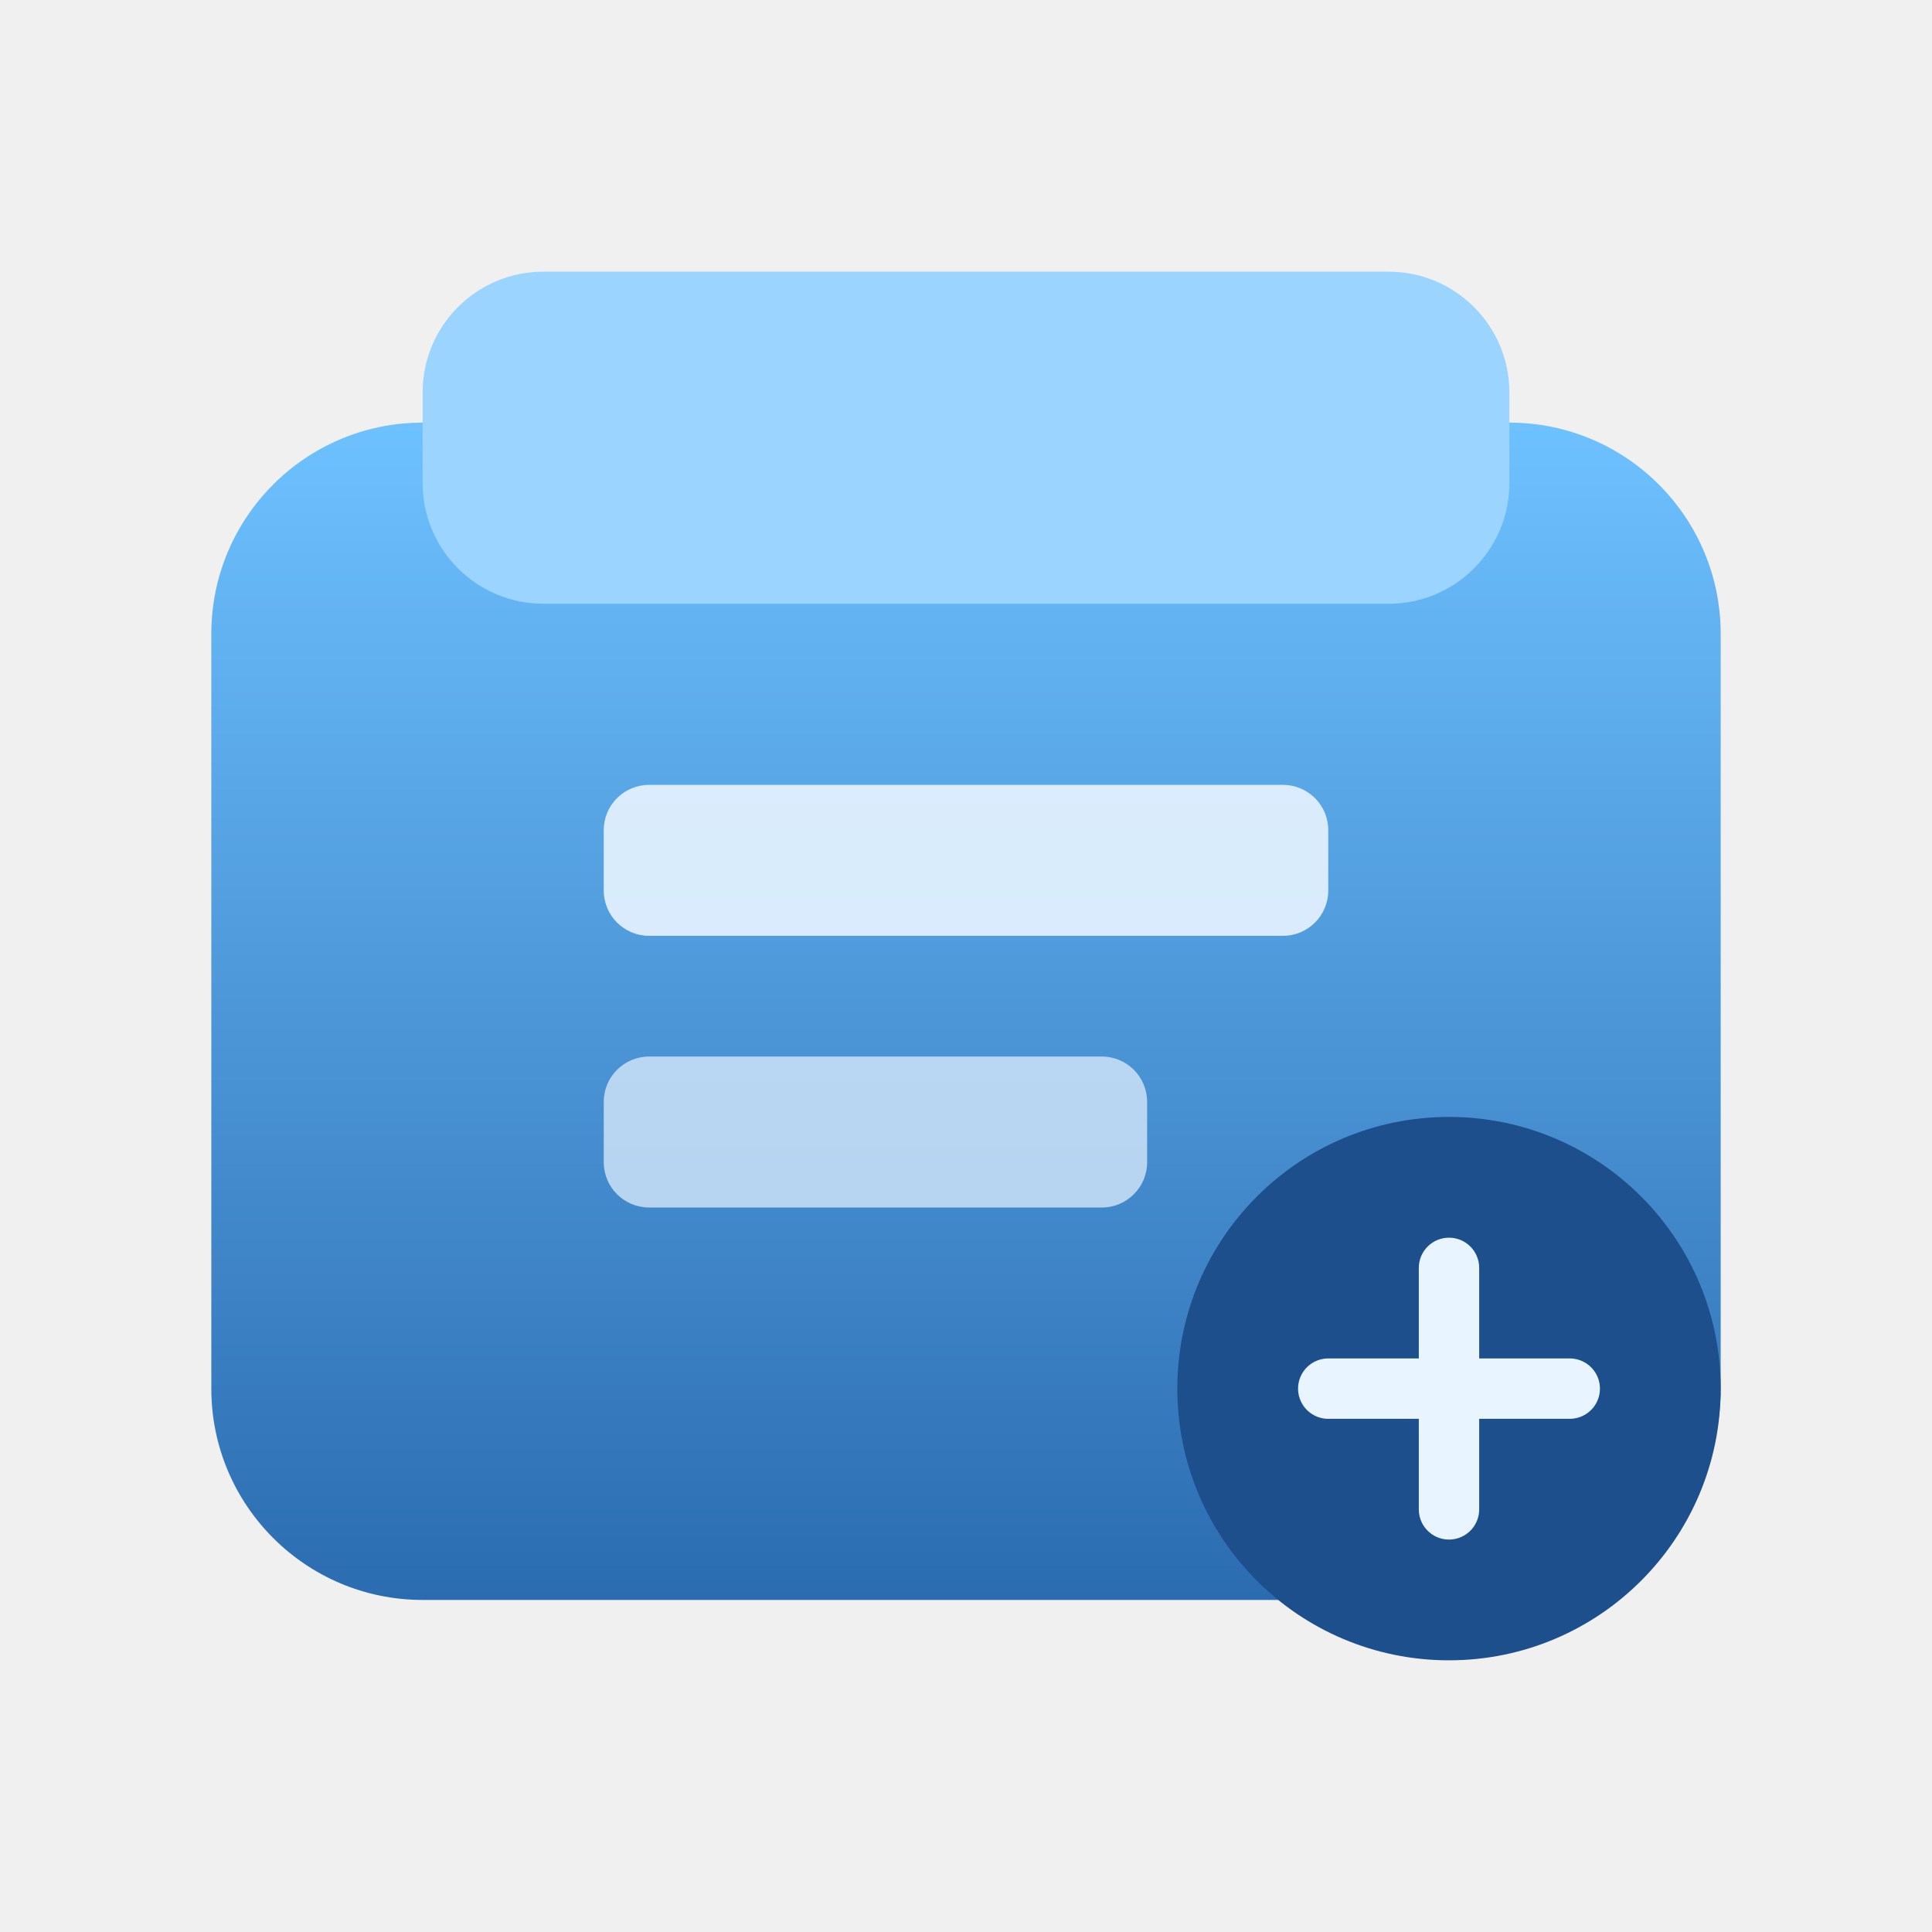
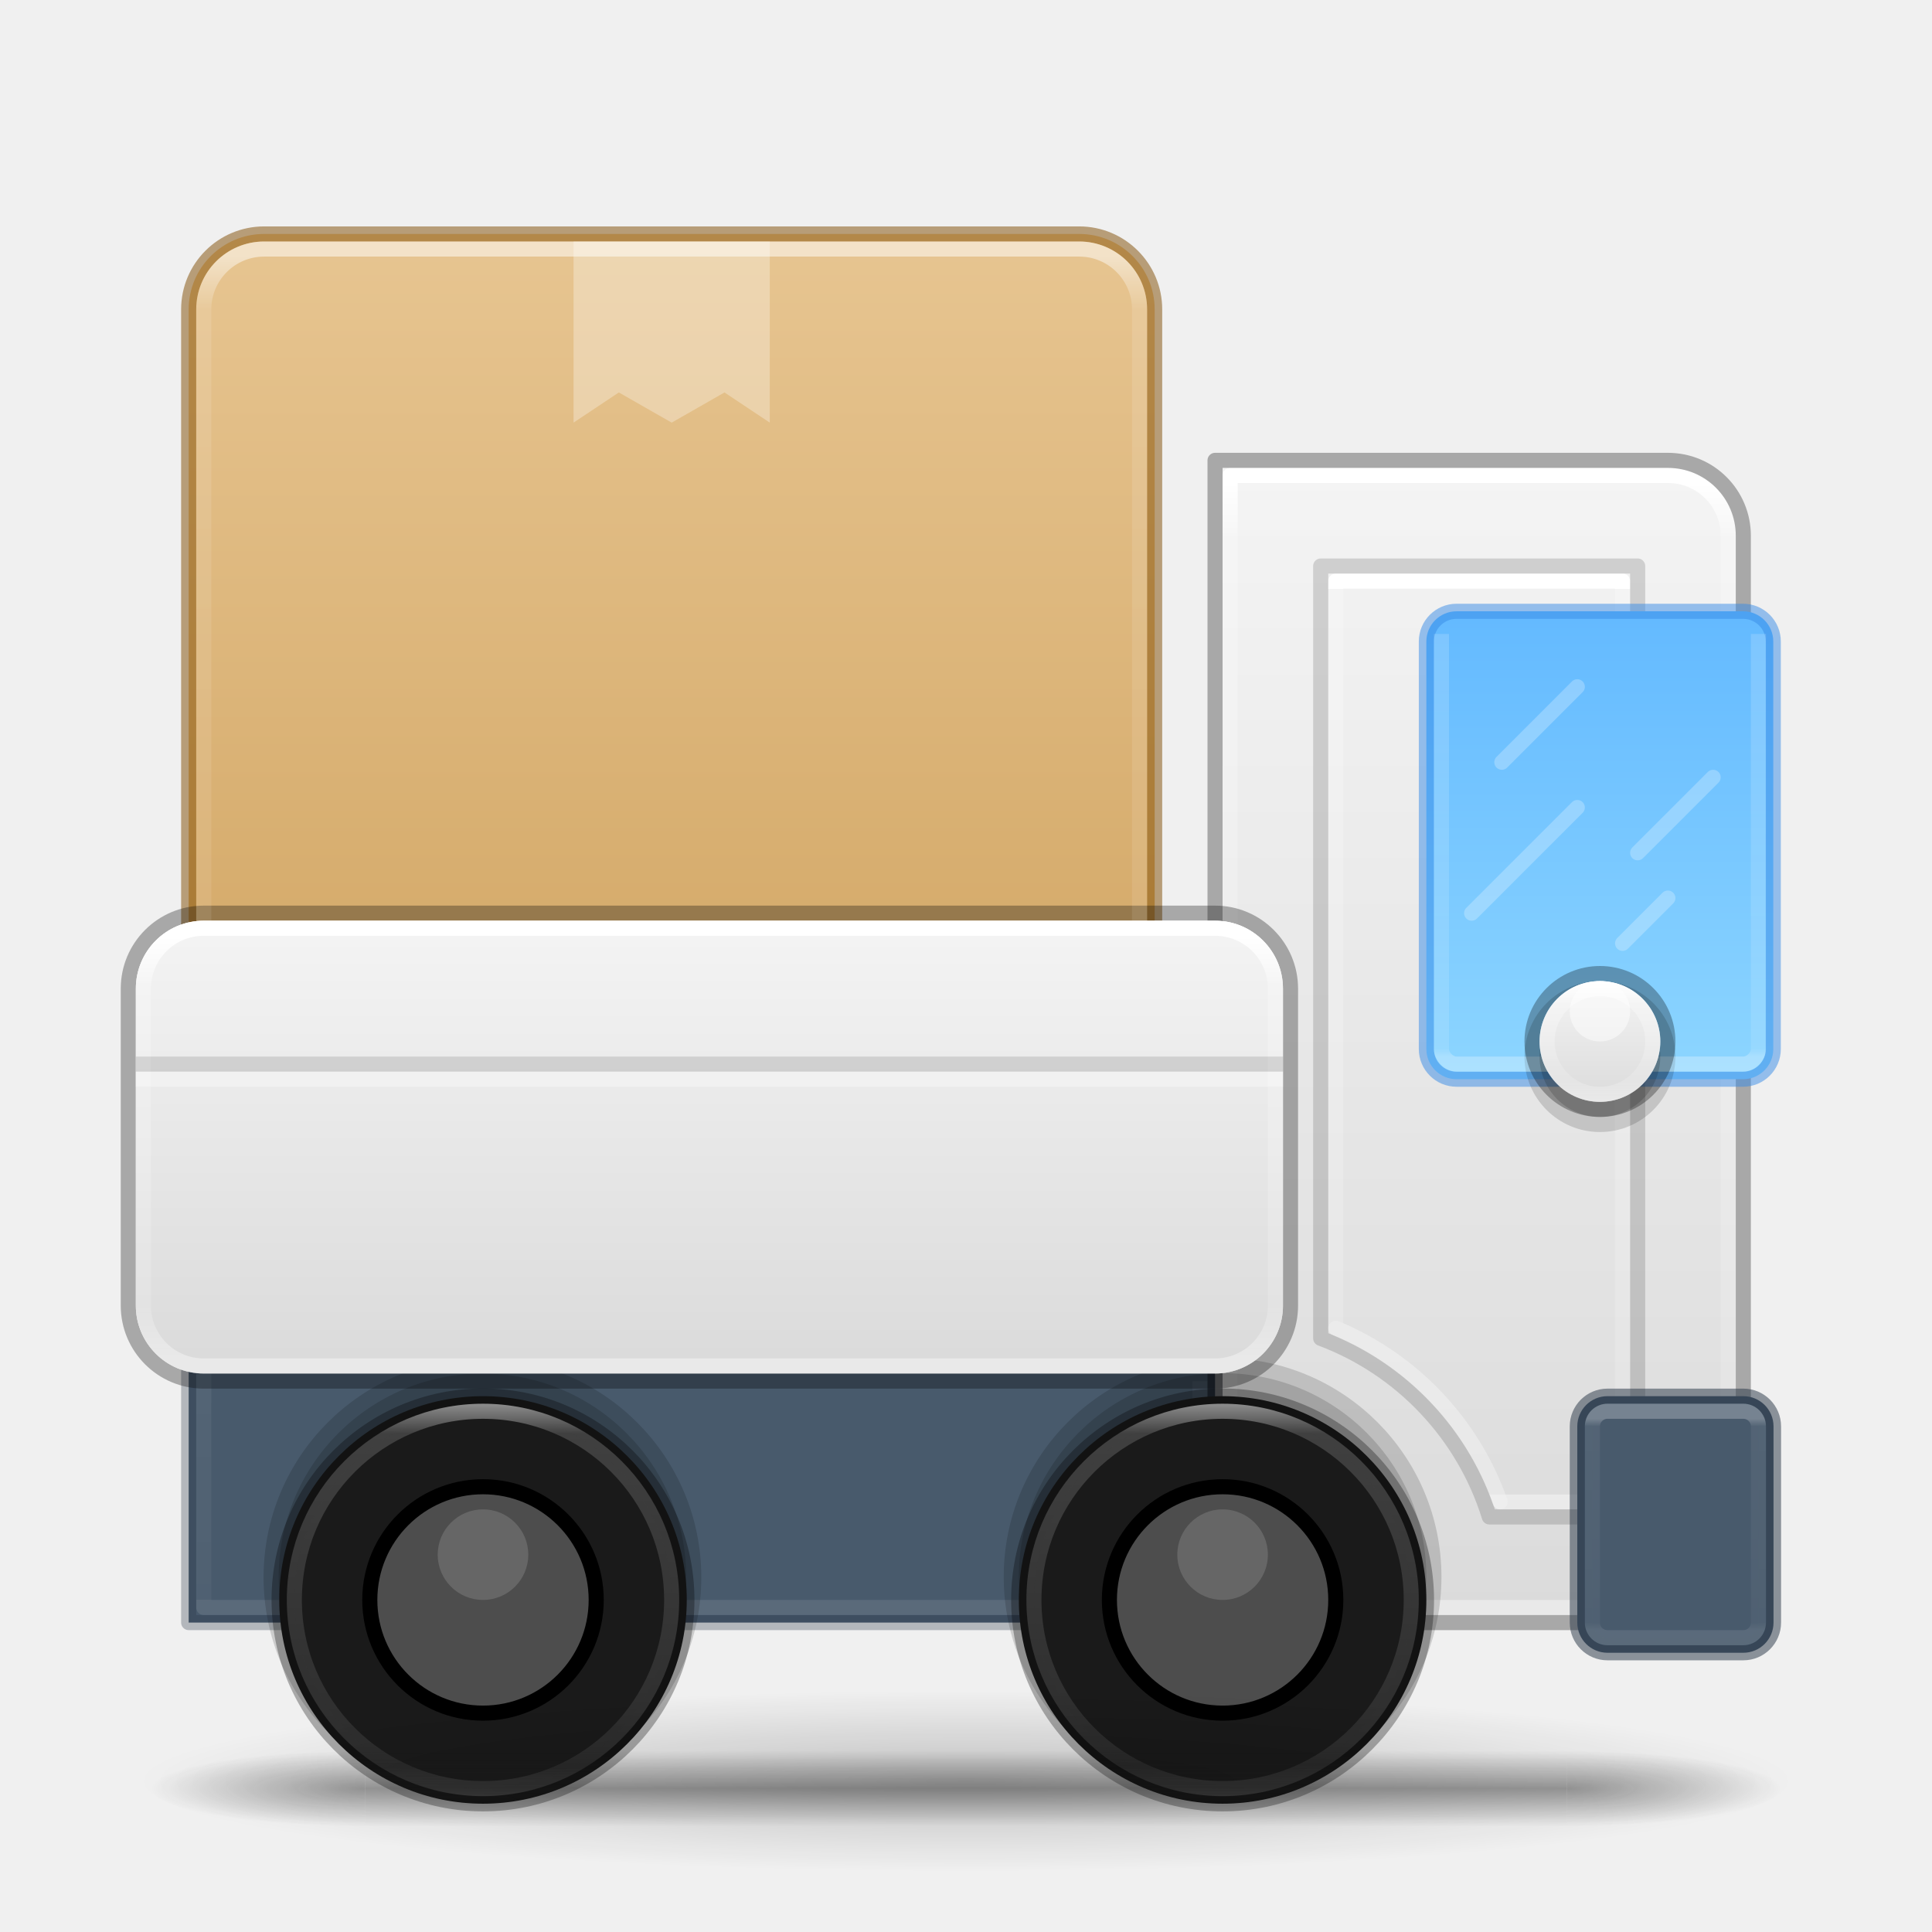
- <svg xmlns="http://www.w3.org/2000/svg" width="128" height="128" viewBox="0 0 128 128">
-   <defs>
-     <linearGradient id="g" x1="0" y1="0" x2="0" y2="1">
-       <stop offset="0%" stop-color="#6ec1ff" />
-       <stop offset="100%" stop-color="#2b6cb0" />
+ <svg xmlns="http://www.w3.org/2000/svg" xmlns:xlink="http://www.w3.org/1999/xlink" id="svg4434" height="128" width="128" version="1.1" xml:space="preserve">
+   <defs id="defs4436">
+     <linearGradient id="linearGradient145">
+       <stop offset="0" style="stop-color:#ffffff;stop-opacity:1" id="stop142" />
+       <stop offset="0.188" style="stop-color:#ffffff;stop-opacity:0.326;" id="stop143" />
+       <stop offset="0.812" style="stop-color:#ffffff;stop-opacity:0.157" id="stop144" />
+       <stop offset="1" style="stop-color:#ffffff;stop-opacity:0.392" id="stop145" />
    </linearGradient>
+     <linearGradient id="linearGradient137">
+       <stop offset="0" style="stop-color:#ffffff;stop-opacity:1" id="stop130" />
+       <stop offset="0" style="stop-color:#ffffff;stop-opacity:0.235" id="stop135" />
+       <stop offset="1" style="stop-color:#ffffff;stop-opacity:0.157" id="stop136" />
+       <stop offset="1" style="stop-color:#ffffff;stop-opacity:0.392" id="stop137" />
+     </linearGradient>
+     <linearGradient id="linearGradient122">
+       <stop offset="0" style="stop-color:#ffffff;stop-opacity:1" id="stop119" />
+       <stop offset="0.036" style="stop-color:#ffffff;stop-opacity:0.235" id="stop120" />
+       <stop offset="0.964" style="stop-color:#ffffff;stop-opacity:0.157" id="stop121" />
+       <stop offset="1" style="stop-color:#ffffff;stop-opacity:0.392" id="stop122" />
+     </linearGradient>
+     <linearGradient id="linearGradient113">
+       <stop offset="0" style="stop-color:#ffffff;stop-opacity:0.392" id="stop113" />
+       <stop offset="0.02" style="stop-color:#ffffff;stop-opacity:0.157" id="stop112" />
+       <stop offset="0.982" style="stop-color:#ffffff;stop-opacity:0.235" id="stop109" />
+     </linearGradient>
+     <linearGradient id="linearGradient102">
+       <stop offset="0" style="stop-color:#ffffff;stop-opacity:1" id="stop99" />
+       <stop offset="0.049" style="stop-color:#ffffff;stop-opacity:0.235" id="stop100" />
+       <stop offset="0.952" style="stop-color:#ffffff;stop-opacity:0.157" id="stop101" />
+       <stop offset="1" style="stop-color:#ffffff;stop-opacity:0.392" id="stop102" />
+     </linearGradient>
+     <linearGradient id="linearGradient88">
+       <stop offset="0" style="stop-color:#ffffff;stop-opacity:1" id="stop85" />
+       <stop offset="0.123" style="stop-color:#ffffff;stop-opacity:0.235" id="stop86" />
+       <stop offset="0.875" style="stop-color:#ffffff;stop-opacity:0.157" id="stop87" />
+       <stop offset="1" style="stop-color:#ffffff;stop-opacity:0.392" id="stop88" />
+     </linearGradient>
+     <linearGradient id="linearGradient73">
+       <stop offset="0" style="stop-color:#ffffff;stop-opacity:1" id="stop70" />
+       <stop offset="0.058" style="stop-color:#ffffff;stop-opacity:0.235" id="stop71" />
+       <stop offset="0.927" style="stop-color:#ffffff;stop-opacity:0.157" id="stop72" />
+       <stop offset="1" style="stop-color:#ffffff;stop-opacity:0.392" id="stop73" />
+     </linearGradient>
+     <linearGradient id="linearGradient67">
+       <stop offset="0" style="stop-color:#ffffff;stop-opacity:0.235" id="stop58" />
+       <stop offset="1" style="stop-color:#ffffff;stop-opacity:0.157" id="stop61" />
+       <stop offset="1" style="stop-color:#ffffff;stop-opacity:0.392" id="stop62" />
+     </linearGradient>
+     <linearGradient id="linearGradient31">
+       <stop offset="0" style="stop-color:#ffffff;stop-opacity:1" id="stop24" />
+       <stop offset="0.077" style="stop-color:#ffffff;stop-opacity:0.326;" id="stop25" />
+       <stop offset="0.923" style="stop-color:#ffffff;stop-opacity:0.157" id="stop26" />
+       <stop offset="1" style="stop-color:#ffffff;stop-opacity:0.392" id="stop31" />
+     </linearGradient>
+     <linearGradient id="linearGradient1">
+       <stop style="stop-color:#e7c591;stop-opacity:1;" offset="0" id="stop1" />
+       <stop style="stop-color:#cfa25e;stop-opacity:1;" offset="1" id="stop2" />
+     </linearGradient>
+     <linearGradient id="linearGradient96">
+       <stop style="stop-color:#000000;stop-opacity:1;" offset="0" id="stop96" />
+       <stop style="stop-color:#000000;stop-opacity:0;" offset="1" id="stop97" />
+     </linearGradient>
+     <linearGradient id="linearGradient20">
+       <stop style="stop-color:#64baff;stop-opacity:1;" offset="0" id="stop20" />
+       <stop style="stop-color:#8cd5ff;stop-opacity:1;" offset="1" id="stop21" />
+     </linearGradient>
+     <linearGradient id="linearGradient41">
+       <stop style="stop-color:#ed5353;stop-opacity:1;" offset="0" id="stop41" />
+       <stop style="stop-color:#c6262e;stop-opacity:1;" offset="1" id="stop42" />
+     </linearGradient>
+     <linearGradient xlink:href="#linearGradient41" id="linearGradient42" x1="68" y1="25.842" x2="68" y2="118.5" gradientUnits="userSpaceOnUse" />
+     <linearGradient id="linearGradient3688-166-749-4-0-3-8">
+       <stop offset="0" style="stop-color:#181818;stop-opacity:1" id="stop2883-4-0-1-8" />
+       <stop offset="1" style="stop-color:#181818;stop-opacity:0" id="stop2885-9-2-9-6" />
+     </linearGradient>
+     <linearGradient id="linearGradient3702-501-757-8-4-1-1">
+       <stop offset="0" style="stop-color:#181818;stop-opacity:0" id="stop2895-8-9-9-1" />
+       <stop offset="0.5" style="stop-color:#181818;stop-opacity:1" id="stop2897-7-8-7-7" />
+       <stop offset="1" style="stop-color:#181818;stop-opacity:0" id="stop2899-4-5-1-5" />
+     </linearGradient>
+     <linearGradient id="linearGradient54-7">
+       <stop style="stop-color:#f4f4f4;stop-opacity:1;" offset="0" id="stop55-5" />
+       <stop style="stop-color:#dadada;stop-opacity:1;" offset="1" id="stop56-9" />
+     </linearGradient>
+     <linearGradient id="linearGradient3600-9-51">
+       <stop offset="0" style="stop-color:#f4f4f4;stop-opacity:1" id="stop3602-0-0" />
+       <stop offset="1" style="stop-color:#dbdbdb;stop-opacity:1" id="stop3604-9-04" />
+     </linearGradient>
+     <linearGradient xlink:href="#linearGradient1" id="linearGradient13" x1="36" y1="15" x2="36" y2="79" gradientUnits="userSpaceOnUse" gradientTransform="translate(0.5,0.5)" />
+     <linearGradient xlink:href="#linearGradient31" id="linearGradient24" x1="32" y1="93" x2="32" y2="119" gradientUnits="userSpaceOnUse" />
+     <linearGradient xlink:href="#linearGradient31" id="linearGradient46" gradientUnits="userSpaceOnUse" x1="32" y1="93" x2="32" y2="119" gradientTransform="translate(49)" />
+     <linearGradient xlink:href="#linearGradient67" id="linearGradient51" x1="41" y1="92" x2="41" y2="106" gradientUnits="userSpaceOnUse" />
+     <linearGradient xlink:href="#linearGradient73" id="linearGradient70" x1="46" y1="17" x2="46" y2="78" gradientUnits="userSpaceOnUse" />
+     <linearGradient xlink:href="#linearGradient54-7" id="linearGradient80" x1="48" y1="61" x2="48" y2="91" gradientUnits="userSpaceOnUse" />
+     <linearGradient xlink:href="#linearGradient88" id="linearGradient85" x1="48" y1="62" x2="48" y2="90" gradientUnits="userSpaceOnUse" />
+     <linearGradient xlink:href="#linearGradient3600-9-51" id="linearGradient91" x1="95.75" y1="31" x2="95.75" y2="107" gradientUnits="userSpaceOnUse" />
+     <linearGradient xlink:href="#linearGradient102" id="linearGradient99" x1="96" y1="32" x2="96" y2="106" gradientUnits="userSpaceOnUse" />
+     <linearGradient xlink:href="#linearGradient20" id="linearGradient104" x1="106.5" y1="41" x2="106.5" y2="71" gradientUnits="userSpaceOnUse" />
+     <linearGradient xlink:href="#linearGradient113" id="linearGradient108" x1="106" y1="70" x2="106" y2="42" gradientUnits="userSpaceOnUse" />
+     <linearGradient xlink:href="#linearGradient122" id="linearGradient119" x1="111" y1="94" x2="111" y2="108" gradientUnits="userSpaceOnUse" />
+     <linearGradient xlink:href="#linearGradient137" id="linearGradient130" x1="97.5" y1="39" x2="97.5" y2="99.002" gradientUnits="userSpaceOnUse" />
+     <linearGradient xlink:href="#linearGradient3600-9-51" id="linearGradient140" x1="106" y1="65" x2="106" y2="73" gradientUnits="userSpaceOnUse" />
+     <linearGradient xlink:href="#linearGradient145" id="linearGradient142" x1="106" y1="65" x2="106" y2="73" gradientUnits="userSpaceOnUse" />
+     <radialGradient gradientTransform="matrix(1.556392,0,0,0.1697883,282.2704,102.1303)" gradientUnits="userSpaceOnUse" xlink:href="#linearGradient96" id="radialGradient4377-9-6" fy="93.468" fx="-4.029" r="35.338" cy="93.468" cx="-4.029" />
+     <radialGradient gradientTransform="matrix(2.003784,0,0,1.4,27.98813,-17.4)" gradientUnits="userSpaceOnUse" xlink:href="#linearGradient3688-166-749-4-0-3-8" id="radialGradient2455-1-3-5" fy="43.5" fx="4.993" r="2.5" cy="43.5" cx="4.993" />
+     <radialGradient gradientTransform="matrix(2.003784,0,0,1.4,-20.01187,-104.4)" gradientUnits="userSpaceOnUse" xlink:href="#linearGradient3688-166-749-4-0-3-8" id="radialGradient2457-5-2-6" fy="43.5" fx="4.993" r="2.5" cy="43.5" cx="4.993" />
+     <linearGradient xlink:href="#linearGradient3702-501-757-8-4-1-1" id="linearGradient146" gradientUnits="userSpaceOnUse" x1="25.058" y1="47.028" x2="25.058" y2="39.999" />
+     <linearGradient xlink:href="#linearGradient41" id="linearGradient147" gradientUnits="userSpaceOnUse" x1="68" y1="25.842" x2="68" y2="118.5" />
+     <linearGradient xlink:href="#linearGradient41" id="linearGradient148" gradientUnits="userSpaceOnUse" x1="68" y1="25.842" x2="68" y2="118.5" />
  </defs>
-   <rect x="14" y="28" width="100" height="78" rx="14" fill="url(#g)" />
-   <rect x="28" y="18" width="72" height="22" rx="8" fill="#9ad4ff" />
-   <rect x="40" y="52" width="48" height="10" rx="3" fill="#e8f4ff" opacity="0.9" />
-   <rect x="40" y="70" width="36" height="10" rx="3" fill="#e8f4ff" opacity="0.7" />
-   <circle cx="96" cy="92" r="18" fill="#1d4f8c" />
-   <path d="M88 92 h16 M96 84 v16" stroke="#e8f4ff" stroke-width="4" stroke-linecap="round" />
+   <path id="path90" style="opacity:1;fill:url(#linearGradient91);stroke:none;stroke-linejoin:round;stroke-opacity:1" d="m 81,31 h 29.5 c 2.493,0 4.5,2.007 4.5,4.5 V 107 H 81 Z" />
+   <path id="path122" style="opacity:1;fill:none;stroke:url(#linearGradient130);stroke-linejoin:round" d="m 88.5,38.5 h 19 v 61 H 99.387 C 97.552,94.288 93.574,90.107 88.5,87.998 Z" />
+   <path id="path113" style="opacity:1;fill:none;stroke:#000000;stroke-linejoin:round;stroke-opacity:0.146" d="m 87.5,37.5 v 51.17 c 5.328,1.991 9.48,6.362 11.172,11.83 H 108.5 v -63 z" />
+   <path id="path91" style="opacity:1;fill:none;fill-opacity:1;stroke:url(#linearGradient99);stroke-linejoin:round;stroke-opacity:1" d="m 81.5,31.5 h 29 c 2.217,0 4,1.783 4,4 v 71 h -33 z" />
+   <rect style="opacity:1;fill:#485a6c;fill-opacity:1;stroke:#273445;stroke-linejoin:round;stroke-opacity:0.298" id="rect15" width="68" height="17" x="12.5" y="90.5" rx="0" ry="0" />
+   <path style="opacity:0.25;fill:none;fill-opacity:1;stroke:url(#linearGradient51);stroke-width:1;stroke-linejoin:round;stroke-dasharray:none" d="m 13.5,91 v 15.5 h 66 v -15" id="path46" />
+   <ellipse style="opacity:0.15;fill:#000000;fill-opacity:1;stroke:#000000;stroke-width:2;stroke-linejoin:round;stroke-dasharray:none;stroke-opacity:1" id="ellipse138" cx="81" cy="104.473" rx="13.5" ry="13.5" />
+   <ellipse style="opacity:0.15;fill:#000000;fill-opacity:1;stroke:none;stroke-width:1.018;stroke-linejoin:round;stroke-opacity:1" id="ellipse137" cx="81" cy="104.473" rx="13.5" ry="13.5" />
+   <ellipse style="opacity:0.15;fill:#000000;fill-opacity:1;stroke:#000000;stroke-width:2;stroke-linejoin:round;stroke-dasharray:none;stroke-opacity:1" id="ellipse138-2" cx="31.963" cy="104.5" rx="13.5" ry="13.5" />
+   <ellipse style="opacity:0.15;fill:#000000;fill-opacity:1;stroke:none;stroke-width:1.018;stroke-linejoin:round;stroke-opacity:1" id="ellipse137-0" cx="31.963" cy="104.5" rx="13.5" ry="13.5" />
+   <g id="g41" style="fill:url(#linearGradient147);fill-opacity:1;stroke:none" />
+   <g id="g15" transform="matrix(2.7,0,0,0.55556,137.2,94.891)">
+     <g id="g14" transform="matrix(1.0526,0,0,1.2857,-1.2632,-13.429)" style="opacity:0.4" />
+   </g>
+   <g id="g41-9" style="fill:url(#linearGradient148);fill-opacity:1;stroke:none" transform="translate(138)" />
+   <g id="g15-4" transform="matrix(2.7,0,0,0.55556,275.2,94.891)">
+     <g id="g14-7" transform="matrix(1.0526,0,0,1.2857,-1.2632,-13.429)" style="opacity:0.4" />
+   </g>
+   <g id="g41-6" style="fill:url(#linearGradient42);fill-opacity:1;stroke:none" transform="matrix(0.75,0,0,0.75,170,-0.4948594)" />
+   <g id="g15-1" transform="matrix(2.025,0,0,0.41667,272.9,70.67339)">
+     <g id="g14-8" transform="matrix(1.0526,0,0,1.2857,-1.2632,-13.429)" style="opacity:0.4" />
+   </g>
+   <g id="layer4-0" transform="matrix(0.9047486,0,0,0.9047486,-490.2253,-649.0761)" />
+   <g id="layer4-0-7" transform="matrix(0.9047486,0,0,0.9047486,-490.2253,-641.8382)" />
+   <g id="layer1-3" transform="matrix(0.9047486,0,0,0.9047486,6.48169,26.98099)" />
+   <rect style="opacity:1;fill:url(#linearGradient13);stroke:#804b00;stroke-linejoin:round;stroke-opacity:0.498" id="rect5" width="64" height="64" x="12.5" y="15.5" rx="5" ry="5" />
+   <path id="rect13" style="opacity:0.3;fill:#ffffff;stroke-linejoin:round;stroke-opacity:0.498" d="M 38,16 H 51 V 28 L 48,26 44.5,28 41,26 38,28 Z" />
+   <rect style="opacity:1;fill:none;fill-opacity:1;stroke:#000000;stroke-linejoin:round;stroke-opacity:0.298" id="rect14" width="77" height="31" x="8.5" y="60.5" rx="5" ry="5" />
+   <path id="rect16" style="opacity:1;fill:none;stroke:#000000;stroke-linejoin:round;stroke-opacity:0.298" d="m 110.5,30.5 c 2.77,0 5,2.23 5,5 v 72 h -35 v -77 z" />
+   <g id="g34">
+     <ellipse style="opacity:1;fill:#1a1a1a;fill-opacity:1;stroke:#000000;stroke-width:1.018;stroke-linejoin:round;stroke-opacity:0.298" id="path15" cx="32" cy="106" rx="13.5" ry="13.5" />
+     <circle style="opacity:0.5;fill:#1a1a1a;fill-opacity:1;stroke:url(#linearGradient24);stroke-width:1;stroke-linejoin:round;stroke-dasharray:none;stroke-opacity:1" id="path16" cx="32" cy="106" r="12.5" />
+     <circle style="opacity:1;fill:#4d4d4d;fill-opacity:1;stroke:#000000;stroke-width:1;stroke-linejoin:round;stroke-dasharray:none;stroke-opacity:1" id="path32" cx="32" cy="106" r="7.5" />
+     <circle style="opacity:1;fill:#666666;fill-opacity:1;stroke:none;stroke-width:0.857;stroke-linejoin:round;stroke-dasharray:none;stroke-opacity:1" id="path33" cx="32" cy="103" r="3" />
+   </g>
+   <ellipse style="fill:#1a1a1a;fill-opacity:1;stroke:#000000;stroke-width:1.018;stroke-linejoin:round;stroke-opacity:0.298" id="ellipse34" cx="81" cy="106" rx="13.5" ry="13.5" />
+   <circle style="opacity:0.5;fill:#1a1a1a;fill-opacity:1;stroke:url(#linearGradient46);stroke-width:1;stroke-linejoin:round;stroke-dasharray:none;stroke-opacity:1" id="circle34" cx="81" cy="106" r="12.5" />
+   <circle style="fill:#4d4d4d;fill-opacity:1;stroke:#000000;stroke-width:1;stroke-linejoin:round;stroke-dasharray:none;stroke-opacity:1" id="circle35" cx="81" cy="106" r="7.5" />
+   <circle style="fill:#666666;fill-opacity:1;stroke:none;stroke-width:0.857;stroke-linejoin:round;stroke-dasharray:none;stroke-opacity:1" id="circle36" cx="81" cy="103" r="3" />
+   <rect style="opacity:0.5;fill:none;fill-opacity:1;stroke:url(#linearGradient70);stroke-width:1;stroke-linejoin:round;stroke-dasharray:none;stroke-opacity:1" id="rect67" width="62" height="62" x="13.5" y="16.5" rx="4" ry="4" />
+   <rect style="opacity:1;fill:url(#linearGradient80);stroke:none;stroke-width:1;stroke-linejoin:round;stroke-dasharray:none;stroke-opacity:1" id="rect73" width="76" height="30" x="9" y="61" rx="4.5" ry="4.5" />
+   <rect style="opacity:1;fill:none;fill-opacity:1;stroke:url(#linearGradient85);stroke-width:1;stroke-linejoin:round;stroke-dasharray:none" id="rect80" width="75" height="29" x="9.5" y="61.5" rx="4" ry="4" />
+   <path style="opacity:0.12;fill:none;fill-opacity:1;stroke:#000000;stroke-width:1;stroke-linejoin:round;stroke-dasharray:none;stroke-opacity:1" d="M 9,70.5 H 85" id="path88" />
+   <path style="opacity:0.323;fill:none;fill-opacity:1;stroke:#ffffff;stroke-width:1;stroke-linejoin:round;stroke-dasharray:none;stroke-opacity:1" d="M 85,71.5 H 9" id="path89" />
+   <rect style="opacity:1;fill:url(#linearGradient104);fill-opacity:1;stroke:#3689e6;stroke-width:1;stroke-linejoin:round;stroke-dasharray:none;stroke-opacity:0.502" id="rect102" width="22.984" height="31" x="94.5" y="40.5" rx="2" ry="2" />
+   <circle style="opacity:0.15;fill:#000000;fill-opacity:1;stroke:#000000;stroke-width:2;stroke-linecap:round;stroke-linejoin:round;stroke-dasharray:none;stroke-opacity:1" id="circle146" cx="106" cy="70" r="4" />
+   <path style="opacity:0.7;fill:none;fill-opacity:1;stroke:url(#linearGradient108);stroke-width:1;stroke-linejoin:round;stroke-dasharray:none;stroke-opacity:1" d="m 95.5,42 v 27.5 c 0,0.5 0.5,1 1,1 l 19,-0.002 C 116,70.5 116.5,70 116.5,69.5 V 42" id="path107" />
+   <rect style="opacity:1;fill:#485a6c;fill-opacity:1;stroke:#273445;stroke-width:1;stroke-linejoin:round;stroke-dasharray:none;stroke-opacity:0.504" id="rect115" width="13" height="17" x="104.5" y="92.5" rx="2" ry="2" />
+   <rect style="opacity:0.25;fill:#485a6c;fill-opacity:1;stroke:url(#linearGradient119);stroke-width:1;stroke-linejoin:round;stroke-dasharray:none;stroke-opacity:1" id="rect116" width="11" height="15" x="105.5" y="93.5" rx="1" ry="1" />
+   <path id="path137" style="opacity:1;fill:none;stroke:#ffffff;stroke-linecap:round;stroke-linejoin:round;stroke-opacity:0.197" d="M 99.387,99.5 C 97.552,94.288 93.574,90.107 88.5,87.998" />
+   <circle style="opacity:0.15;fill:#000000;fill-opacity:1;stroke:none;stroke-width:1;stroke-linecap:round;stroke-linejoin:round;stroke-dasharray:none;stroke-opacity:1" id="circle145" cx="106" cy="70" r="4" />
+   <circle style="opacity:0.3;fill:none;fill-opacity:1;stroke:#000000;stroke-width:1;stroke-linecap:round;stroke-linejoin:round;stroke-dasharray:none;stroke-opacity:1" id="path138" cx="106" cy="69" r="4.5" />
+   <circle style="opacity:1;fill:url(#linearGradient140);stroke:none;stroke-width:1;stroke-linecap:round;stroke-linejoin:round;stroke-dasharray:none;stroke-opacity:1" id="path139" cx="106" cy="69" r="4" />
+   <circle style="opacity:1;fill:#ffffff;fill-opacity:0.496;stroke:none;stroke-width:1.338;stroke-linecap:round;stroke-linejoin:round;stroke-dasharray:none;stroke-opacity:1" id="path145" cx="106" cy="67" r="2" />
+   <circle style="opacity:1;fill:none;fill-opacity:1;stroke:url(#linearGradient142);stroke-width:1;stroke-linecap:round;stroke-linejoin:round;stroke-dasharray:none" id="path140" cx="106" cy="69" r="3.5" />
+   <g id="g146-2" transform="translate(-212)">
+     <path d="m 331,118 a 55,6 0 0 1 -110,0 55,6 0 1 1 110,0 z" id="path3041-0-5" style="color:#000000;display:inline;overflow:visible;visibility:visible;opacity:0.2;fill:url(#radialGradient4377-9-6);fill-opacity:1;fill-rule:nonzero;stroke:none;stroke-width:1;marker:none;enable-background:accumulate" />
+     <g transform="matrix(2.699999,0,0,0.5555561,211.2,94.88888)" id="g2036-4" style="display:inline">
+       <g transform="matrix(1.052632,0,0,1.285713,-1.263158,-13.42854)" id="g3712-7" style="opacity:0.4">
+         <rect width="5" height="7" x="38" y="40" id="rect2801-4" style="fill:url(#radialGradient2455-1-3-5);fill-opacity:1;stroke:none" />
+         <rect width="5" height="7" x="-10" y="-47" transform="scale(-1)" id="rect3696-4" style="fill:url(#radialGradient2457-5-2-6);fill-opacity:1;stroke:none" />
+         <rect width="28" height="7" x="10" y="40" id="rect3700-3" style="fill:url(#linearGradient146);fill-opacity:1;stroke:none" />
+       </g>
+     </g>
+   </g>
+   <path style="opacity:0.25;fill:#cfa25e;stroke:#ffffff;stroke-width:1;stroke-linecap:round;stroke-linejoin:round;stroke-dasharray:none;stroke-opacity:1" d="m 99.5,50.5 5,-5" id="path1" />
+   <path style="opacity:0.25;fill:#cfa25e;stroke:#ffffff;stroke-width:1;stroke-linecap:round;stroke-linejoin:round;stroke-dasharray:none;stroke-opacity:1" d="m 104.5,53.5 -7,7" id="path2" />
+   <path style="opacity:0.25;fill:#cfa25e;stroke:#ffffff;stroke-width:1;stroke-linecap:round;stroke-linejoin:round;stroke-dasharray:none;stroke-opacity:1" d="m 113.5,51.5 -5,5" id="path3" />
+   <path style="opacity:0.25;fill:#cfa25e;stroke:#ffffff;stroke-width:1;stroke-linecap:round;stroke-linejoin:round;stroke-dasharray:none;stroke-opacity:1" d="m 110.5,59.5 -3,3" id="path4" />
</svg>
